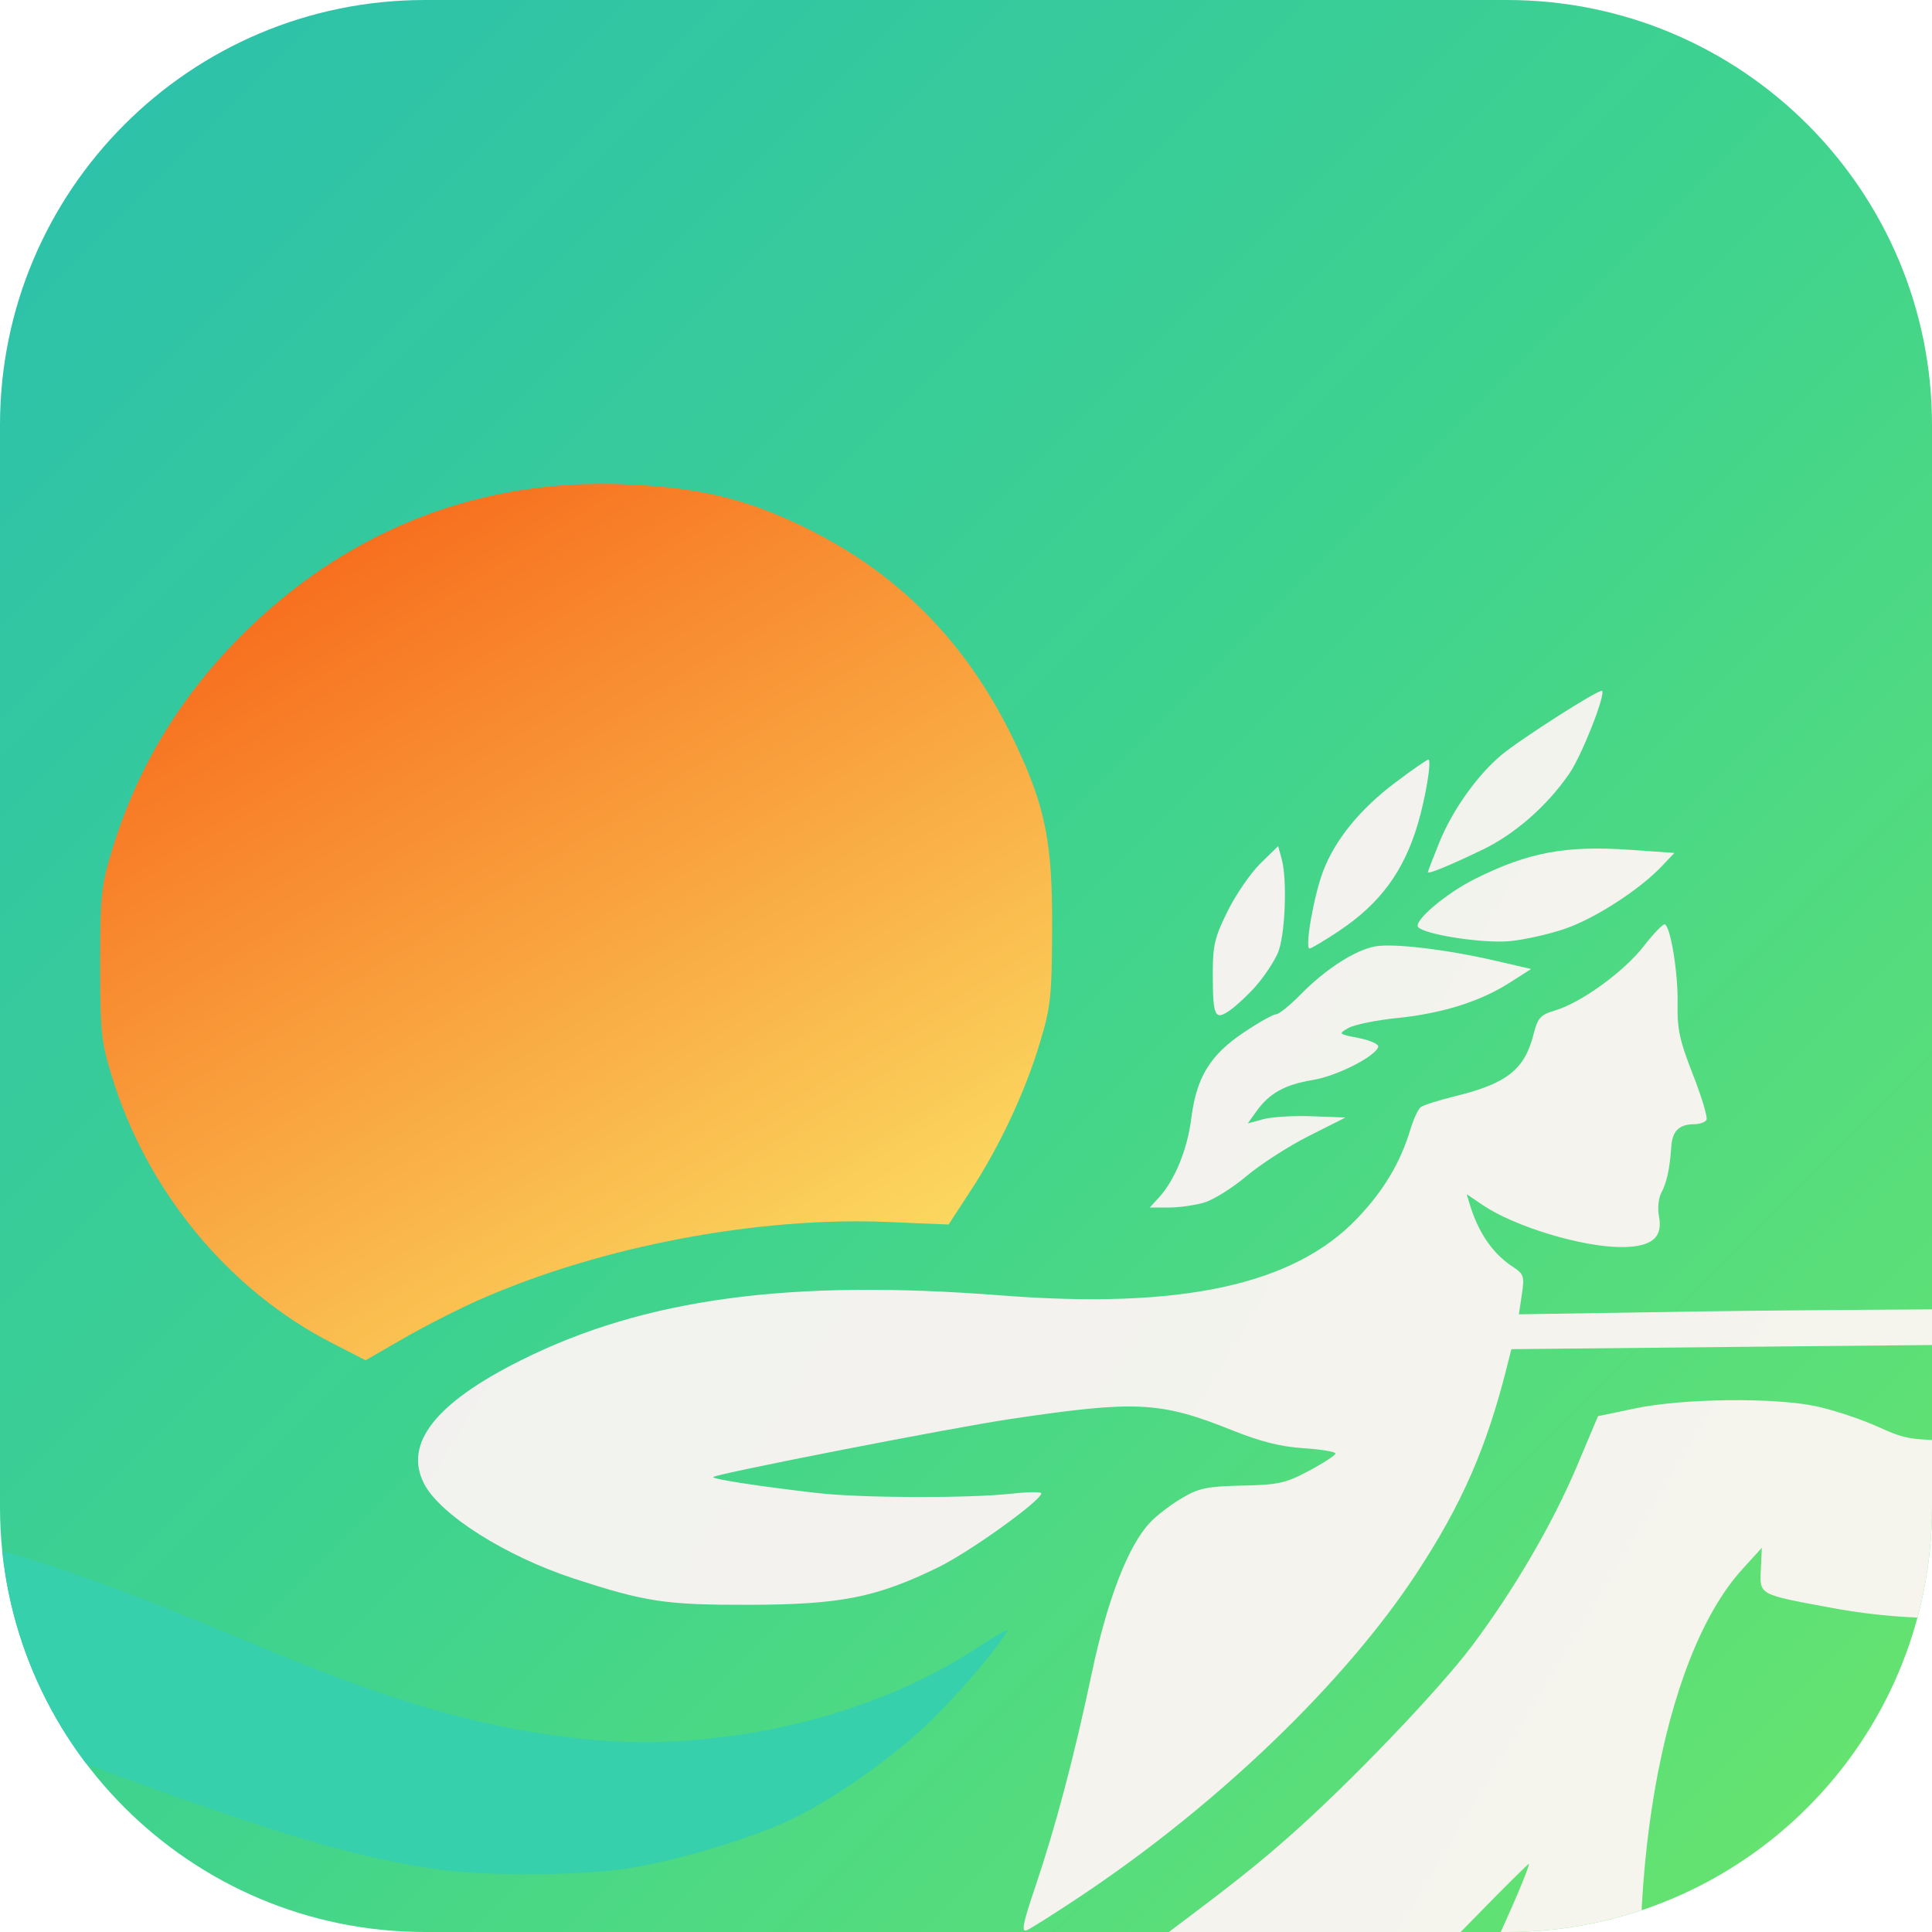
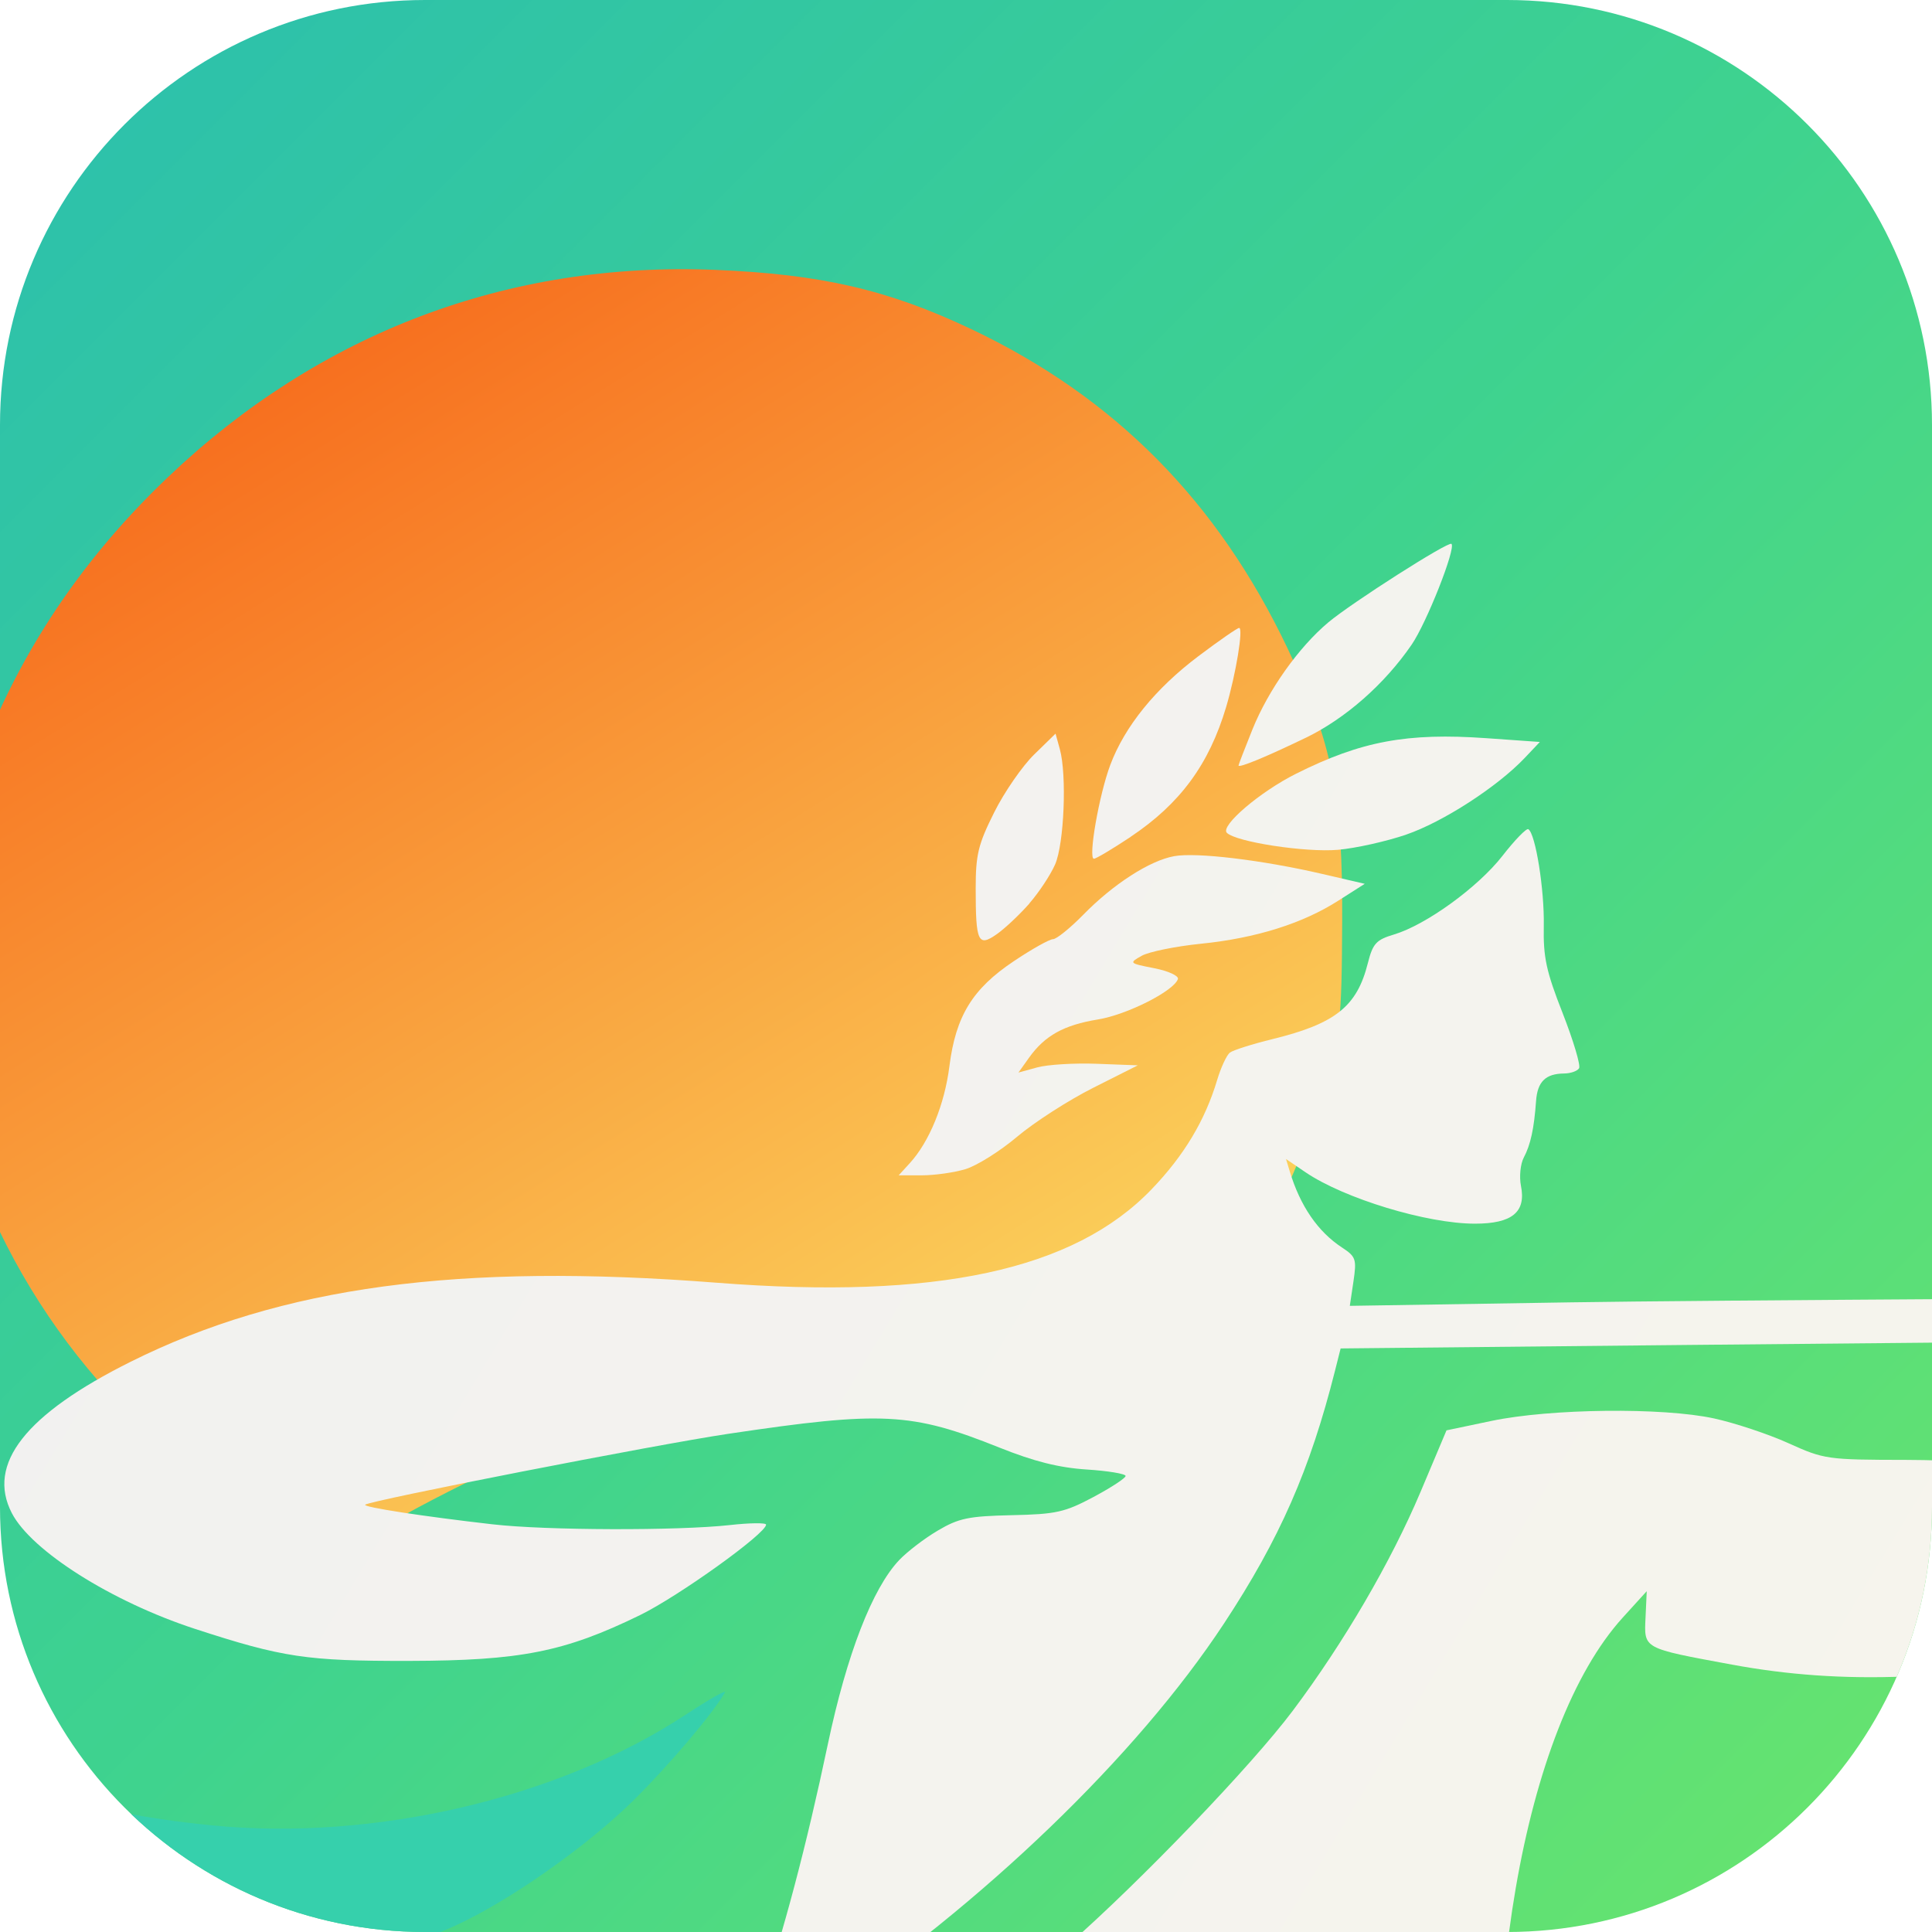
- <svg xmlns="http://www.w3.org/2000/svg" xmlns:xlink="http://www.w3.org/1999/xlink" viewBox="31.8 6.5 27.5 27.5">
+ <svg xmlns="http://www.w3.org/2000/svg" xmlns:xlink="http://www.w3.org/1999/xlink" viewBox="37.7 10 22.5 22.5">
  <defs id="defs1">
    <linearGradient id="linearGradient133">
      <stop style="stop-color:#f76b1c;stop-opacity:1;" offset="0" id="stop133" />
      <stop style="stop-color:#fbda61;stop-opacity:1;" offset="1" id="stop134" />
    </linearGradient>
    <linearGradient id="linearGradient131">
      <stop style="stop-color:#f1f1f0;stop-opacity:1;" offset="0" id="stop131" />
      <stop style="stop-color:#faf7ea;stop-opacity:1;" offset="1" id="stop132" />
    </linearGradient>
    <linearGradient id="linearGradient129">
      <stop style="stop-color:#36d0ac;stop-opacity:1;" offset="0.057" id="stop129" />
      <stop style="stop-color:#60f770;stop-opacity:1;" offset="1" id="stop130" />
    </linearGradient>
    <linearGradient xlink:href="#linearGradient129" id="linearGradient130" x1="14.22" y1="36.916" x2="13.43" y2="51.979" gradientUnits="userSpaceOnUse" />
    <linearGradient xlink:href="#linearGradient129" id="linearGradient130-1" x1="8.4" y1="39.208" x2="19.25" y2="49.686" gradientUnits="userSpaceOnUse" />
    <linearGradient xlink:href="#linearGradient131" id="linearGradient132" x1="40.395" y1="17.88" x2="79.247" y2="41.224" gradientUnits="userSpaceOnUse" />
    <linearGradient xlink:href="#linearGradient133" id="linearGradient134" x1="35.815" y1="16.615" x2="42.996" y2="28.107" gradientUnits="userSpaceOnUse" />
-     <linearGradient id="tile" gradientUnits="userSpaceOnUse" x1="31.8" y1="6.5" x2="59.3" y2="34">
+     <linearGradient id="tile" gradientUnits="userSpaceOnUse" x1="37.7" y1="10" x2="60.2" y2="32.5">
      <stop offset="0" stop-color="#2bbfae" />
      <stop offset="0.5" stop-color="#3fd38e" />
      <stop offset="1" stop-color="#6ae56c" />
    </linearGradient>
    <clipPath id="tc">
-       <rect x="31.8" y="6.5" width="27.5" height="27.5" rx="6.05" />
+       <rect x="37.7" y="10" width="22.5" height="22.5" rx="4.95" />
    </clipPath>
  </defs>
-   <rect x="31.8" y="6.5" width="27.5" height="27.5" rx="6.05" fill="url(#tile)" />
+   <rect x="37.7" y="10" width="22.5" height="22.5" rx="4.95" fill="url(#tile)" />
  <g clip-path="url(#tc)">
    <g transform="translate(0.5958692,-2.735163)">
+       <path style="fill:url(#linearGradient134);fill-opacity:1" d="m 38.037,27.732 c 1.719,-0.758 3.958,-1.182 5.815,-1.103 l 0.854,0.036 0.314,-0.481 c 0.412,-0.63 0.777,-1.409 0.986,-2.106 0.154,-0.512 0.17,-0.659 0.174,-1.625 0.006,-1.227 -0.096,-1.735 -0.528,-2.646 -0.681,-1.434 -1.681,-2.443 -3.072,-3.103 -0.808,-0.383 -1.46,-0.533 -2.488,-0.575 -2.01,-0.081 -3.836,0.611 -5.307,2.011 -0.954,0.908 -1.61,1.962 -1.984,3.188 -0.158,0.519 -0.171,0.645 -0.171,1.625 0,0.978 0.013,1.106 0.169,1.612 0.502,1.632 1.666,3.038 3.137,3.79 l 0.472,0.242 0.545,-0.314 c 0.3,-0.173 0.788,-0.421 1.084,-0.552 z" transform="translate(44.604 23.385) scale(1.2) translate(-39.404 -22.385)" />
      <path style="fill:url(#linearGradient132);fill-opacity:1" d="m 52.31,21.328 c 0.462,-0.224 0.918,-0.624 1.234,-1.085 0.174,-0.253 0.517,-1.121 0.464,-1.174 -0.034,-0.034 -1.162,0.686 -1.434,0.914 -0.346,0.29 -0.699,0.788 -0.884,1.247 -0.089,0.221 -0.162,0.41 -0.162,0.42 0,0.033 0.326,-0.102 0.781,-0.322 z" />
      <path style="fill:url(#linearGradient132);fill-opacity:1" d="m 53.48,22.455 c 0.427,-0.146 1.063,-0.557 1.381,-0.893 l 0.176,-0.186 -0.623,-0.044 c -0.922,-0.065 -1.457,0.034 -2.214,0.413 -0.421,0.21 -0.888,0.609 -0.808,0.689 0.107,0.107 0.92,0.231 1.294,0.198 0.206,-0.018 0.564,-0.098 0.795,-0.177 z" />
      <path style="fill:url(#linearGradient132);fill-opacity:1" d="m 50.272,22.48 c 0.576,-0.385 0.913,-0.843 1.112,-1.512 0.114,-0.385 0.202,-0.92 0.151,-0.92 -0.021,8e-6 -0.234,0.148 -0.473,0.328 -0.501,0.377 -0.858,0.817 -1.027,1.266 -0.131,0.348 -0.261,1.094 -0.191,1.094 0.025,0 0.217,-0.115 0.428,-0.255 z" />
      <path style="fill:url(#linearGradient132);fill-opacity:1" d="m 49.092,23.256 c 0.111,-0.127 0.246,-0.331 0.3,-0.454 0.105,-0.242 0.138,-1.04 0.055,-1.342 l -0.05,-0.181 -0.25,0.244 c -0.137,0.134 -0.347,0.437 -0.465,0.674 -0.186,0.372 -0.215,0.491 -0.215,0.886 0,0.626 0.028,0.686 0.249,0.529 0.096,-0.068 0.265,-0.228 0.376,-0.354 z" />
      <path style="fill:url(#linearGradient132);fill-opacity:1" d="m 48.348,26.351 c 0.132,-0.04 0.402,-0.209 0.601,-0.377 0.199,-0.168 0.596,-0.424 0.884,-0.569 l 0.522,-0.263 -0.476,-0.018 c -0.262,-0.01 -0.575,0.009 -0.695,0.042 l -0.219,0.06 0.124,-0.174 c 0.183,-0.256 0.404,-0.379 0.8,-0.444 0.34,-0.055 0.887,-0.332 0.933,-0.471 0.012,-0.037 -0.112,-0.094 -0.276,-0.126 -0.294,-0.058 -0.296,-0.06 -0.145,-0.145 0.084,-0.047 0.394,-0.11 0.688,-0.14 0.638,-0.064 1.187,-0.236 1.603,-0.503 l 0.306,-0.195 -0.5,-0.116 c -0.695,-0.161 -1.459,-0.253 -1.719,-0.206 -0.284,0.051 -0.71,0.325 -1.06,0.683 -0.153,0.156 -0.312,0.284 -0.352,0.284 -0.04,0 -0.246,0.115 -0.456,0.256 -0.482,0.322 -0.676,0.639 -0.75,1.223 -0.056,0.446 -0.234,0.881 -0.462,1.13 l -0.129,0.141 h 0.269 c 0.148,0 0.377,-0.032 0.509,-0.072 z" />
      <path style="fill:url(#linearGradient132);fill-opacity:1" d="m 74.029,27.05 c 0,-0.327 -0.234,-1.404 -0.436,-2.009 -0.554,-1.655 -1.511,-3.142 -2.853,-4.432 -0.751,-0.721 -1.213,-1.083 -2.679,-2.093 -1.542,-1.062 -1.888,-1.335 -2.455,-1.932 -0.706,-0.743 -1.031,-1.555 -0.885,-2.207 0.091,-0.408 0.031,-0.396 -0.131,0.025 -0.207,0.539 -0.235,1.27 -0.069,1.812 0.296,0.968 0.856,1.639 2.506,3.005 1.819,1.506 2.847,2.577 3.646,3.797 0.776,1.185 1.294,2.424 1.524,3.641 l 0.109,0.577 h 0.862 0.862 z" />
-       <path style="fill:url(#linearGradient134);fill-opacity:1" d="m 38.037,27.732 c 1.719,-0.758 3.958,-1.182 5.815,-1.103 l 0.854,0.036 0.314,-0.481 c 0.412,-0.63 0.777,-1.409 0.986,-2.106 0.154,-0.512 0.17,-0.659 0.174,-1.625 0.006,-1.227 -0.096,-1.735 -0.528,-2.646 -0.681,-1.434 -1.681,-2.443 -3.072,-3.103 -0.808,-0.383 -1.46,-0.533 -2.488,-0.575 -2.01,-0.081 -3.836,0.611 -5.307,2.011 -0.954,0.908 -1.61,1.962 -1.984,3.188 -0.158,0.519 -0.171,0.645 -0.171,1.625 0,0.978 0.013,1.106 0.169,1.612 0.502,1.632 1.666,3.038 3.137,3.79 l 0.472,0.242 0.545,-0.314 c 0.3,-0.173 0.788,-0.421 1.084,-0.552 z" />
      <path style="fill:url(#linearGradient130);fill-opacity:1" d="m 40.154,35.827 c 0.683,-0.109 1.663,-0.398 2.246,-0.663 0.627,-0.284 1.549,-0.933 2.088,-1.468 0.418,-0.415 0.912,-0.998 1.059,-1.25 0.022,-0.038 -0.185,0.079 -0.46,0.26 -1.475,0.97 -3.62,1.472 -5.506,1.288 -1.464,-0.143 -2.776,-0.519 -4.833,-1.385 -3.123,-1.314 -4.559,-1.699 -6.688,-1.791 -1.733,-0.075 -3.705,0.247 -5.629,0.919 -0.608,0.212 -2.083,0.851 -2.183,0.946 -0.04,0.038 -0.029,0.047 0.031,0.027 0.176,-0.06 1.841,-0.219 2.719,-0.26 1.61,-0.075 3.677,0.152 5.432,0.598 1.237,0.314 2.19,0.624 4.133,1.344 2.566,0.951 3.789,1.311 4.966,1.463 0.681,0.088 1.991,0.074 2.625,-0.027 z" />
      <path style="fill:url(#linearGradient132);fill-opacity:1" d="m 46.62,36.202 c 1.928,-1.289 3.723,-3.017 4.739,-4.56 0.649,-0.986 1.002,-1.79 1.293,-2.945 l 0.065,-0.258 4.078,-0.041 c 7.083,-0.072 21.875,-0.167 21.901,-0.141 0.014,0.014 -0.075,0.244 -0.197,0.511 -0.122,0.268 -0.209,0.499 -0.193,0.515 0.033,0.033 4.105,-1.229 4.177,-1.294 0.026,-0.024 -0.41,-0.165 -0.969,-0.313 -0.559,-0.149 -1.507,-0.407 -2.106,-0.574 -0.599,-0.167 -1.1,-0.292 -1.113,-0.279 -0.013,0.013 0.078,0.227 0.202,0.475 0.125,0.248 0.218,0.458 0.207,0.467 -0.011,0.009 -4.674,0.034 -10.363,0.056 -5.689,0.022 -11.508,0.058 -12.93,0.081 l -2.587,0.041 0.042,-0.282 c 0.039,-0.261 0.029,-0.291 -0.131,-0.396 -0.283,-0.185 -0.489,-0.485 -0.611,-0.89 l -0.043,-0.142 0.228,0.155 c 0.452,0.306 1.413,0.598 1.972,0.598 0.433,0 0.598,-0.135 0.536,-0.441 -0.021,-0.107 -0.006,-0.255 0.033,-0.329 0.079,-0.148 0.12,-0.337 0.143,-0.658 0.016,-0.226 0.111,-0.319 0.327,-0.321 0.075,-5e-4 0.154,-0.028 0.174,-0.061 0.02,-0.033 -0.066,-0.321 -0.191,-0.641 -0.192,-0.488 -0.227,-0.651 -0.22,-1.018 0.008,-0.42 -0.096,-1.073 -0.18,-1.125 -0.022,-0.014 -0.158,0.126 -0.301,0.31 -0.286,0.367 -0.89,0.804 -1.263,0.916 -0.208,0.062 -0.247,0.105 -0.305,0.334 -0.127,0.505 -0.377,0.704 -1.108,0.884 -0.237,0.058 -0.461,0.129 -0.499,0.158 -0.037,0.029 -0.104,0.172 -0.148,0.319 -0.141,0.471 -0.385,0.878 -0.762,1.271 -0.906,0.944 -2.509,1.289 -5.063,1.09 -3.009,-0.235 -5.072,0.044 -6.83,0.921 -1.224,0.611 -1.678,1.19 -1.382,1.762 0.228,0.44 1.161,1.03 2.13,1.347 1.024,0.334 1.302,0.376 2.497,0.374 1.296,-0.003 1.809,-0.104 2.688,-0.533 0.451,-0.22 1.469,-0.951 1.469,-1.054 0,-0.023 -0.19,-0.021 -0.422,0.005 -0.607,0.067 -2.145,0.063 -2.766,-0.009 -0.813,-0.093 -1.508,-0.2 -1.481,-0.228 0.048,-0.048 3.395,-0.702 4.231,-0.826 1.791,-0.267 2.13,-0.25 3.156,0.161 0.402,0.161 0.692,0.234 1.016,0.255 0.249,0.016 0.453,0.05 0.453,0.075 0,0.025 -0.168,0.135 -0.374,0.245 -0.334,0.178 -0.435,0.201 -0.953,0.212 -0.501,0.011 -0.617,0.035 -0.86,0.179 -0.155,0.091 -0.357,0.246 -0.45,0.344 -0.312,0.329 -0.61,1.097 -0.831,2.145 -0.25,1.187 -0.515,2.186 -0.808,3.053 -0.172,0.508 -0.198,0.638 -0.12,0.609 0.054,-0.021 0.415,-0.249 0.801,-0.507 z" />
      <path style="fill:url(#linearGradient130);fill-opacity:1" d="m 34.488,39.766 c 1.81,-0.237 3.575,-0.924 5.205,-2.026 0.789,-0.533 1.271,-0.922 1.055,-0.85 -2.123,0.703 -4.204,0.824 -6.41,0.376 -1.369,-0.279 -2.493,-0.627 -4.777,-1.483 -2.605,-0.975 -3.845,-1.339 -5.625,-1.649 -0.935,-0.163 -1.117,-0.174 -2.812,-0.177 -1.463,-0.002 -1.939,0.019 -2.469,0.109 -2.386,0.406 -4.443,1.186 -6.271,2.378 -0.401,0.261 -0.729,0.49 -0.729,0.508 0,0.018 0.148,-0.027 0.328,-0.101 2.64,-1.07 5.907,-1.394 8.672,-0.859 1.673,0.323 2.41,0.601 6,2.263 1.222,0.566 2.873,1.151 3.736,1.324 1.432,0.287 2.849,0.352 4.098,0.189 z" />
      <path style="fill:url(#linearGradient132);fill-opacity:1" d="m 66.207,41.016 c 0.286,-0.648 1.118,-1.417 2.603,-2.406 1.463,-0.974 2.133,-1.495 2.79,-2.168 0.968,-0.991 1.6,-2.014 1.979,-3.208 0.202,-0.634 0.393,-1.535 0.337,-1.591 -0.019,-0.019 -0.391,-0.034 -0.829,-0.034 h -0.795 l -0.078,0.422 c -0.238,1.292 -0.856,2.61 -1.751,3.734 -0.418,0.525 -1.443,1.518 -2.421,2.346 -0.889,0.752 -1.466,1.408 -1.772,2.013 -0.193,0.383 -0.368,1.053 -0.362,1.391 l 0.003,0.188 0.065,-0.156 c 0.036,-0.086 0.139,-0.325 0.23,-0.531 z" />
      <path style="fill:url(#linearGradient132);fill-opacity:1" d="m 42.105,42.3 c 2.581,-0.725 5.52,-2.114 7.573,-3.579 0.912,-0.651 1.599,-1.248 2.492,-2.164 0.438,-0.45 0.797,-0.806 0.797,-0.791 0,0.06 -0.254,0.66 -0.517,1.219 -0.343,0.73 -1.013,1.74 -1.596,2.406 l -0.438,0.5 0.354,0.04 c 0.411,0.047 3.912,0.068 3.956,0.024 0.016,-0.016 -0.007,-0.319 -0.051,-0.672 -0.396,-3.15 0.17,-6.435 1.328,-7.71 l 0.279,-0.307 -0.014,0.306 c -0.017,0.368 -0.038,0.356 1.005,0.549 1.296,0.24 2.591,0.189 4.474,-0.176 0.77,-0.149 0.879,-0.155 2.187,-0.115 1.712,0.052 2.337,-0.015 4.919,-0.532 1.03,-0.206 2.024,-0.375 2.208,-0.375 0.184,0 0.512,0.046 0.73,0.102 0.31,0.08 0.575,0.095 1.227,0.068 0.925,-0.038 1.161,-0.119 1.126,-0.386 -0.011,-0.08 0.033,-0.204 0.098,-0.275 0.078,-0.086 0.106,-0.185 0.084,-0.299 -0.019,-0.097 0.007,-0.23 0.059,-0.31 0.081,-0.123 0.08,-0.162 -0.005,-0.326 -0.085,-0.164 -0.085,-0.195 -0.004,-0.262 0.118,-0.098 0.119,-0.398 0.001,-0.496 -0.059,-0.049 -0.414,-0.082 -1.016,-0.095 -1.138,-0.025 -1.379,0.037 -1.86,0.477 -0.187,0.171 -0.433,0.343 -0.546,0.382 -0.143,0.049 -1.186,0.073 -3.394,0.076 l -3.188,0.005 -0.836,0.17 c -0.954,0.194 -1.267,0.204 -2.445,0.076 -0.464,-0.05 -1.269,-0.092 -1.788,-0.093 -0.921,-0.001 -0.955,-0.006 -1.371,-0.194 -0.234,-0.106 -0.625,-0.236 -0.868,-0.289 -0.599,-0.13 -1.904,-0.115 -2.591,0.029 l -0.524,0.11 -0.302,0.716 c -0.345,0.817 -0.895,1.758 -1.488,2.549 -0.482,0.642 -1.773,1.987 -2.621,2.731 -0.605,0.531 -0.945,0.792 -3.234,2.489 -1.916,1.42 -3.353,2.659 -4.255,3.668 -0.66,0.738 -0.809,0.941 -0.69,0.941 0.048,0 0.384,-0.083 0.747,-0.185 z" />
    </g>
  </g>
</svg>
